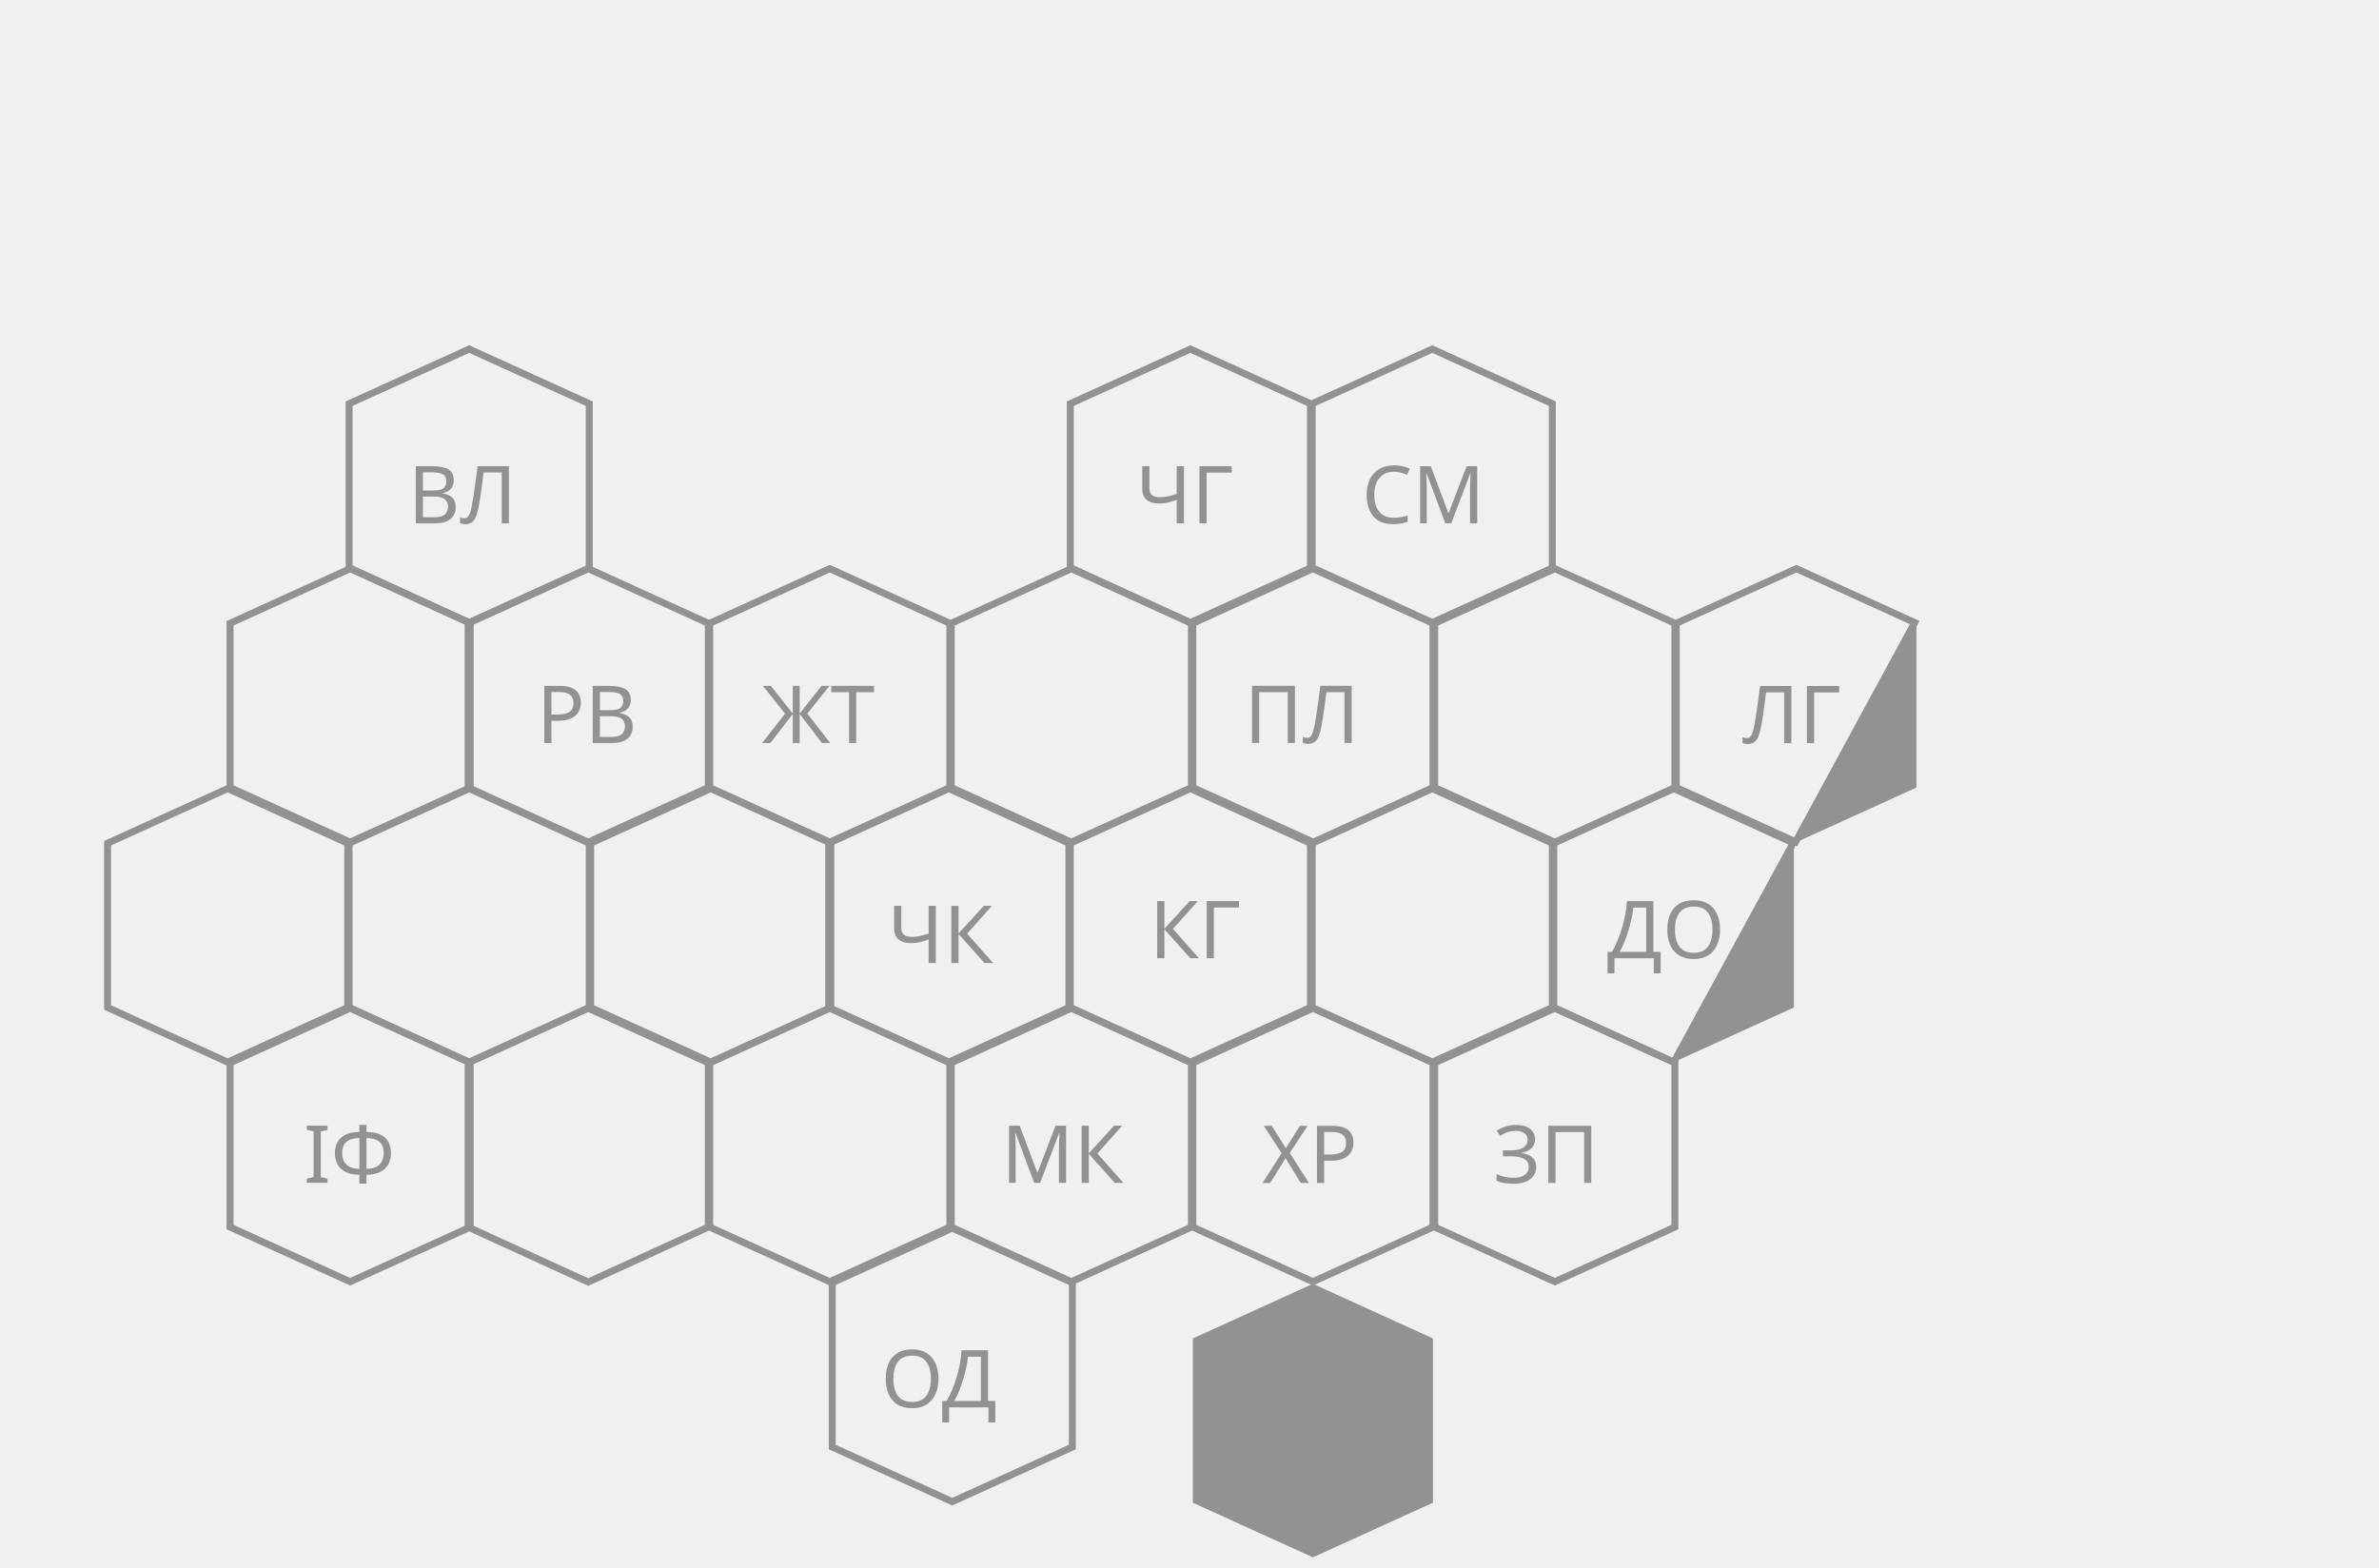
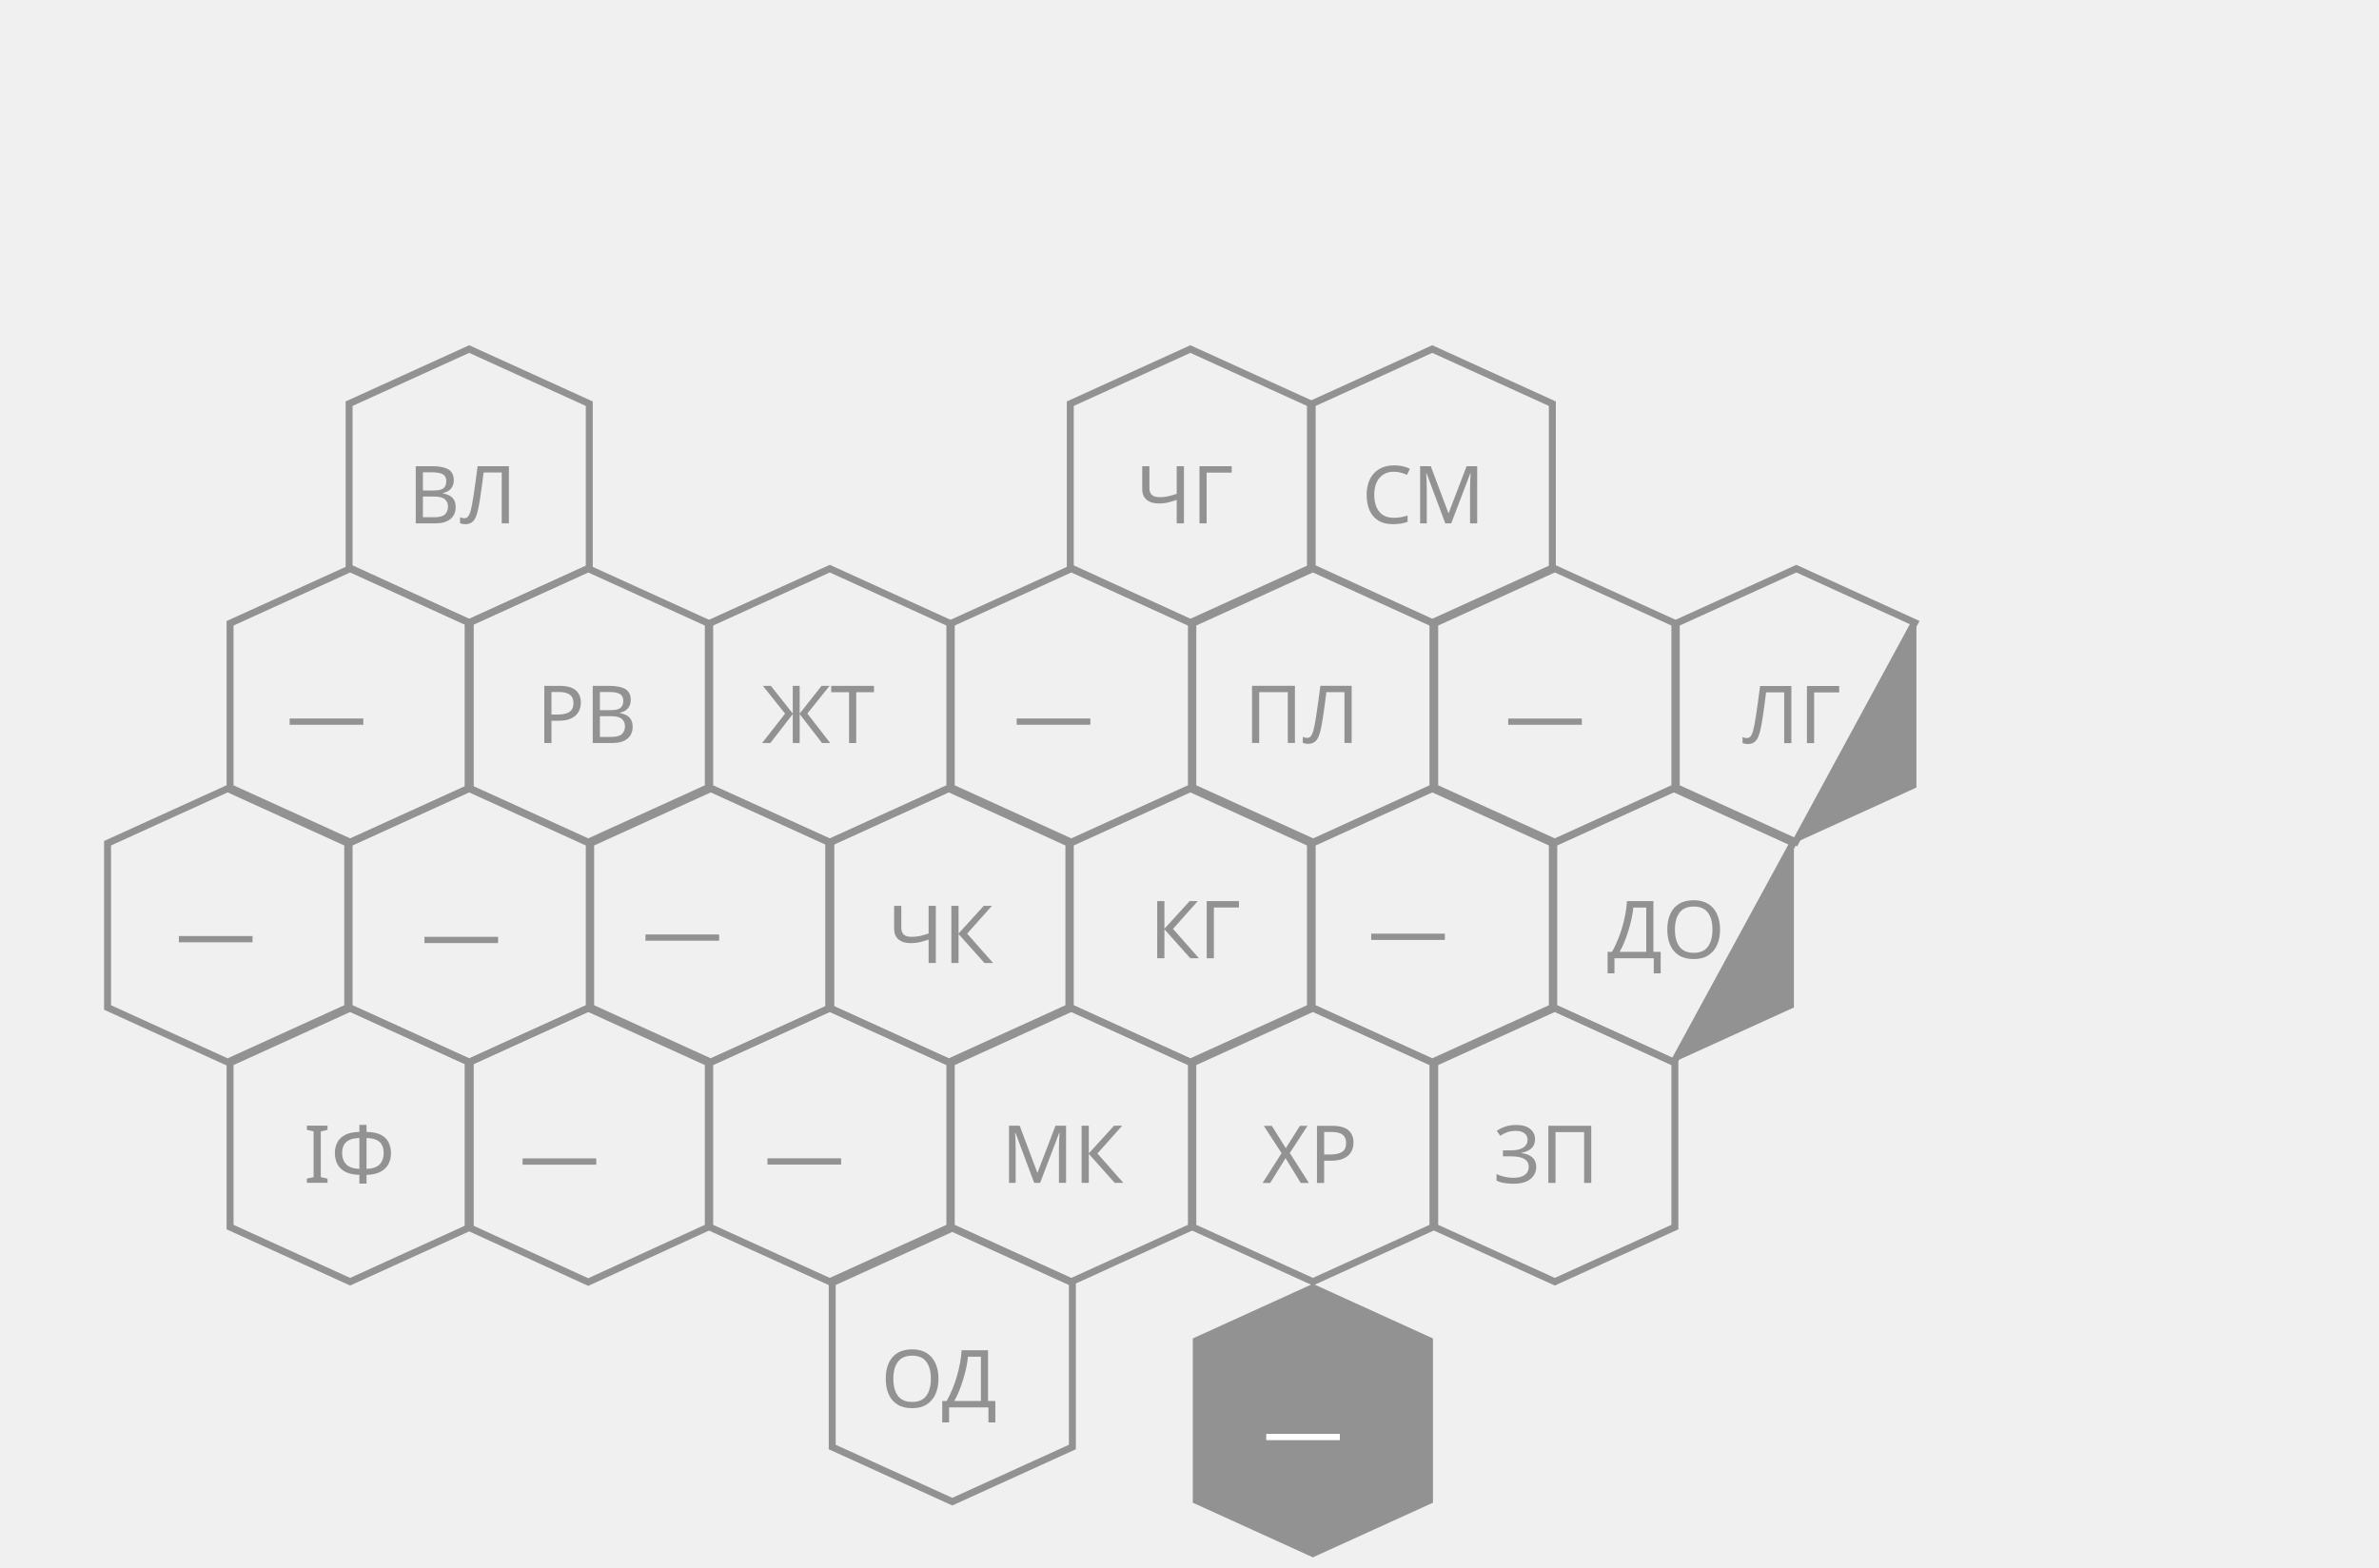
<svg xmlns="http://www.w3.org/2000/svg" version="1.1" id="Layer_1" x="0px" y="0px" viewBox="0 0 683.5 450.4" height="100%" width="100%">
  <style type="text/css">
	.st0{fill:none;stroke:#929292;stroke-width:2;stroke-miterlimit:10;}
	.st1{fill:#929292;}
	.st2{font-family:'OpenSans-Semibold';}
	.st3{font-size:23px;}
	.st4{fill:#FFFFFF;}
- 	.selected{fill:#ea3e13 !important;}
+ 	.selected{fill:#eb00ff !important; font-weight: bold; font-size: 2em;}
</style>
  <g transform="translate(-50,-80)">
    <path class="st0" d="M150.3,243.1V196l34.5-15.7l34.5,15.7v47.2l-34.5,15.7L150.3,243.1z" />
    <path class="st0" d="M288.1,369.5v-47.2l34.5-15.7l34.5,15.7v47.2l-34.5,15.7L288.1,369.5z" />
    <path class="st0" d="M357.5,369.5v-47.2l34.5-15.7l34.5,15.7v47.2L392,385.2L357.5,369.5z" />
    <path class="st1" d="M392.7,511.8v-47.2l34.5-15.7l34.5,15.7v47.2l-34.5,15.7L392.7,511.8z" />
    <path class="st0" d="M289.1,495.8v-47.2l34.5-15.7l34.5,15.7v47.2l-34.5,15.7L289.1,495.8z" />
    <path class="st0" d="M116.1,432.6v-47.2l34.5-15.7l34.5,15.7v47.2l-34.5,15.7L116.1,432.6z" />
    <path class="st0" d="M184.5,432.6v-47.2l34.5-15.7l34.5,15.7v47.2L219,448.4L184.5,432.6z" />
    <path class="st0" d="M253.9,432.6v-47.2l34.5-15.7l34.5,15.7v47.2l-34.5,15.7L253.9,432.6z" />
    <path class="st0" d="M323.3,432.6v-47.2l34.5-15.7l34.5,15.7v47.2l-34.5,15.7L323.3,432.6z" />
    <path class="st0" d="M392.7,432.6v-47.2l34.5-15.7l34.5,15.7v47.2l-34.5,15.7L392.7,432.6z" />
    <path class="st0" d="M462.2,432.6v-47.2l34.5-15.7l34.5,15.7v47.2l-34.5,15.7L462.2,432.6z" />
    <path class="st0" d="M80.9,369.5v-47.2l34.5-15.7l34.5,15.7v47.2l-34.5,15.7L80.9,369.5z" />
    <path class="st0" d="M150.3,369.5v-47.2l34.5-15.7l34.5,15.7v47.2l-34.5,15.7L150.3,369.5z" />
    <path class="st0" d="M219.7,369.5v-47.2l34.5-15.7l34.5,15.7v47.2l-34.5,15.7L219.7,369.5z" />
    <path class="st0" d="M427,369.5v-47.2l34.5-15.7l34.5,15.7v47.2l-34.5,15.7L427,369.5z" />
    <polygon class="st0" points="530.9,306.6 496.4,322.3 496.4,369.5 530.9,385.2 565.2,322.2 " />
    <polygon class="st1" points="565.4,322.3 565.2,322.2 530.9,385.2 565.4,369.5 " />
    <path class="st0" d="M116.1,306.3v-47.2l34.5-15.7l34.5,15.7v47.2L150.6,322L116.1,306.3z" />
    <path class="st0" d="M184.5,306.3v-47.2l34.5-15.7l34.5,15.7v47.2L219,322L184.5,306.3z" />
    <path class="st0" d="M253.9,306.3v-47.2l34.5-15.7l34.5,15.7v47.2L288.4,322L253.9,306.3z" />
    <path class="st0" d="M323.3,306.3v-47.2l34.5-15.7l34.5,15.7v47.2L357.8,322L323.3,306.3z" />
    <path class="st0" d="M392.7,306.3v-47.2l34.5-15.7l34.5,15.7v47.2L427.3,322L392.7,306.3z" />
    <path class="st0" d="M462.2,306.3v-47.2l34.5-15.7l34.5,15.7v47.2L496.7,322L462.2,306.3z" />
    <polygon class="st0" points="566.1,243.4 531.6,259.1 531.6,306.3 565.9,321.9 600.1,258.9 " />
    <polygon class="st1" points="600.6,306.3 600.6,259.1 600.1,258.9 565.9,321.9 566.1,322 " />
    <path class="st0" d="M357.5,243.1V196l34.5-15.7l34.5,15.7v47.2L392,258.9L357.5,243.1z" />
    <path class="st0" d="M427,243.1V196l34.5-15.7L496,196v47.2l-34.5,15.7L427,243.1z" />
    <text transform="matrix(1 0 0 1 167.2137 230.3791)" class="st1 st2 st3">ВЛ</text>
    <text transform="matrix(1 0 0 1 137.2402 419.8792)" class="st1 st2 st3">ІФ</text>
-     <text transform="matrix(1 0 0 1 234.5276 355.5786)" class="st1 st2 st3" />
-     <text transform="matrix(1 0 0 1 100.4661 356.0324)" class="st1 st2 st3" />
-     <text transform="matrix(1 0 0 1 341.1849 293.5194)" class="st1 st2 st3" />
+     <text transform="matrix(1 0 0 1 234.5276 355.5786)" class="st1 st2 st3">—</text>
+     <text transform="matrix(1 0 0 1 100.4661 356.0324)" class="st1 st2 st3">—</text>
+     <text transform="matrix(1 0 0 1 341.1849 293.5194)" class="st1 st2 st3">—</text>
    <text transform="matrix(1 0 0 1 204.1453 293.5022)" class="st1 st2 st3">РВ</text>
-     <text transform="matrix(1 0 0 1 132.2997 293.528)" class="st1 st2 st3" />
-     <text transform="matrix(1 0 0 1 171.0252 356.2593)" class="st1 st2 st3" />
+     <text transform="matrix(1 0 0 1 132.2997 293.528)" class="st1 st2 st3">—</text>
+     <text transform="matrix(1 0 0 1 171.0252 356.2593)" class="st1 st2 st3">—</text>
    <text transform="matrix(1 0 0 1 441.2405 230.3791)" class="st1 st2 st3">СМ</text>
    <text transform="matrix(1 0 0 1 376.3226 230.3791)" class="st1 st2 st3">ЧГ</text>
-     <text transform="matrix(1 0 0 1 443.0349 355.3517)" class="st1 st2 st3" />
+     <text transform="matrix(1 0 0 1 443.0349 355.3517)" class="st1 st2 st3">—</text>
    <text transform="matrix(1 0 0 1 511.7302 355.3517)" class="st1 st2 st3">ДО</text>
    <text transform="matrix(1 0 0 1 479.0879 419.9113)" class="st1 st2 st3">ЗП</text>
    <text transform="matrix(1 0 0 1 412.659 419.9221)" class="st1 st2 st3">ХР</text>
    <text transform="matrix(1 0 0 1 303.0702 484.4067)" class="st1 st2 st3">ОД</text>
-     <text transform="matrix(1 0 0 1 199.2206 419.9328)" class="st1 st2 st3" />
-     <text transform="matrix(1 0 0 1 412.8737 499.0882)" class="st4 st2 st3" />
+     <text transform="matrix(1 0 0 1 199.2206 419.9328)" class="st1 st2 st3">—</text>
+     <text transform="matrix(1 0 0 1 412.8737 499.0882)" class="st4 st2 st3">—</text>
    <text transform="matrix(1 0 0 1 268.936 293.5108)" class="st1 st2 st3">ЖТ</text>
    <text transform="matrix(1 0 0 1 407.4779 293.4936)" class="st1 st2 st3">ПЛ</text>
-     <text transform="matrix(1 0 0 1 482.3962 293.5366)" class="st1 st2 st3" />
+     <text transform="matrix(1 0 0 1 482.3962 293.5366)" class="st1 st2 st3">—</text>
    <text transform="matrix(1 0 0 1 550.6238 293.5452)" class="st1 st2 st3">ЛГ</text>
    <text transform="matrix(1 0 0 1 305.0424 356.7132)" class="st1 st2 st3">ЧК</text>
    <text transform="matrix(1 0 0 1 380.2413 355.3517)" class="st1 st2 st3">КГ</text>
    <text transform="matrix(1 0 0 1 337.6628 419.8899)" class="st1 st2 st3">МК</text>
-     <text transform="matrix(1 0 0 1 269.5742 419.9006)" class="st1 st2 st3" />
+     <text transform="matrix(1 0 0 1 269.5742 419.9006)" class="st1 st2 st3">—</text>
  </g>
</svg>
